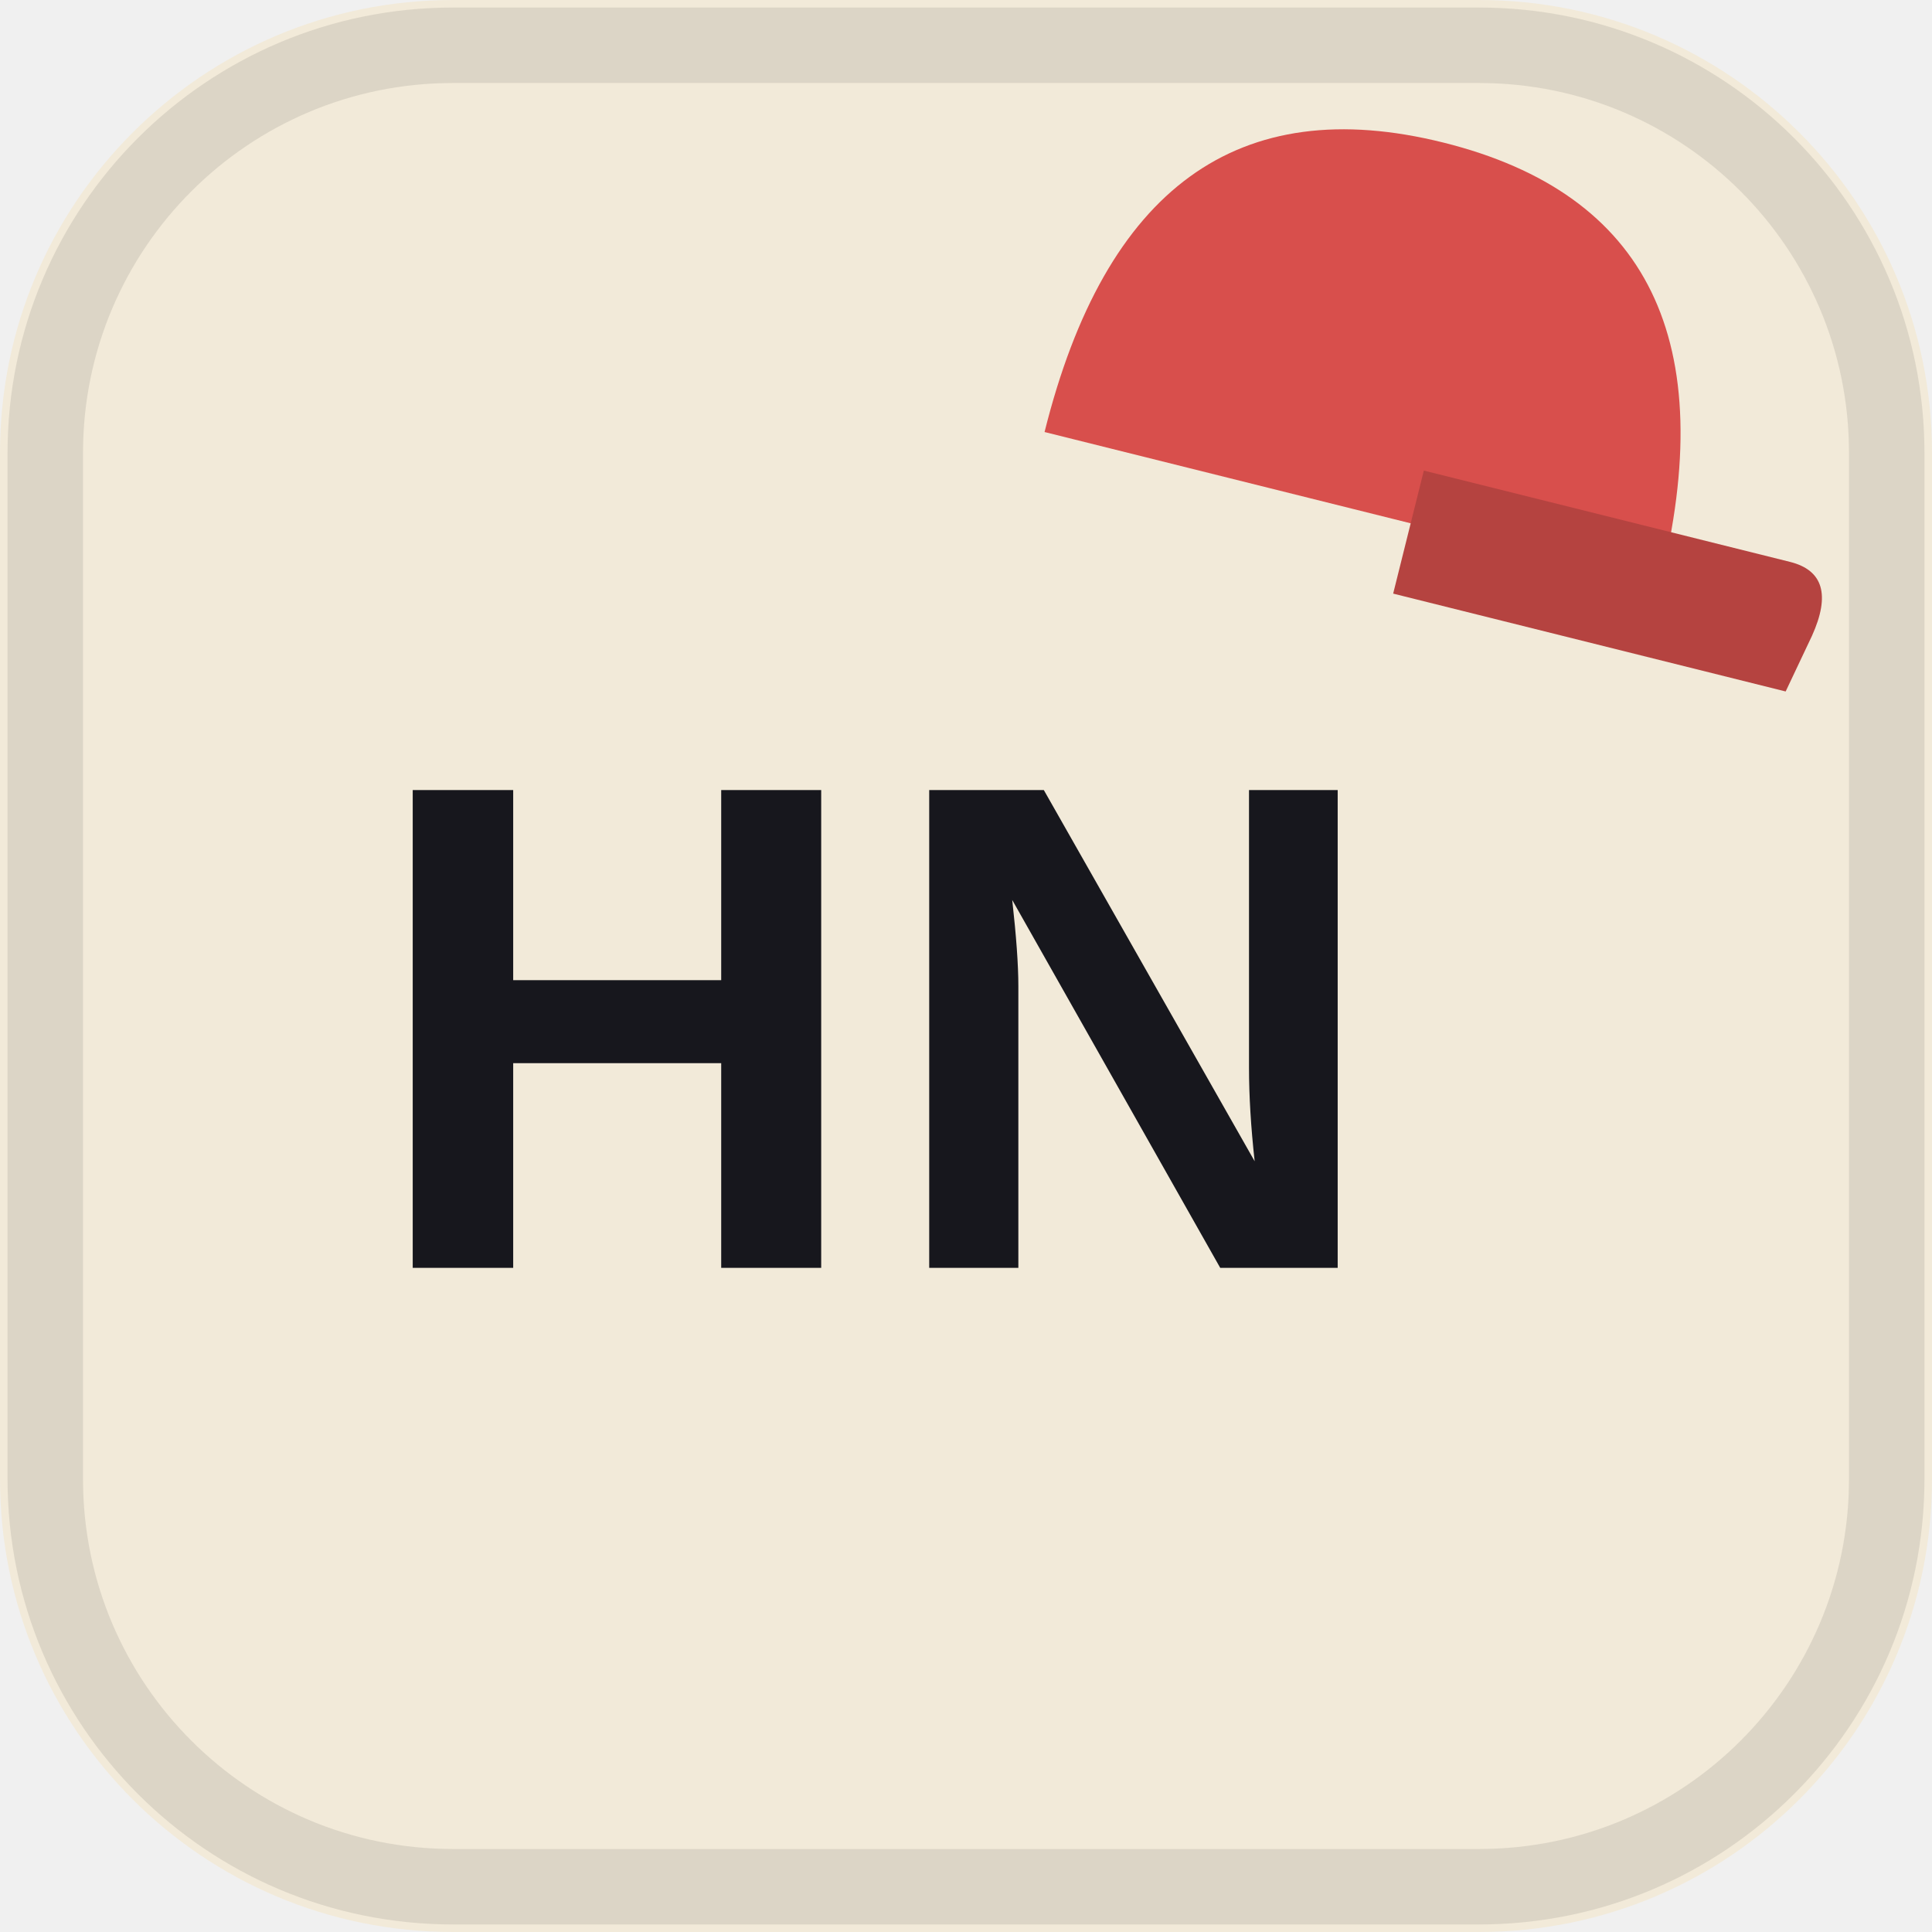
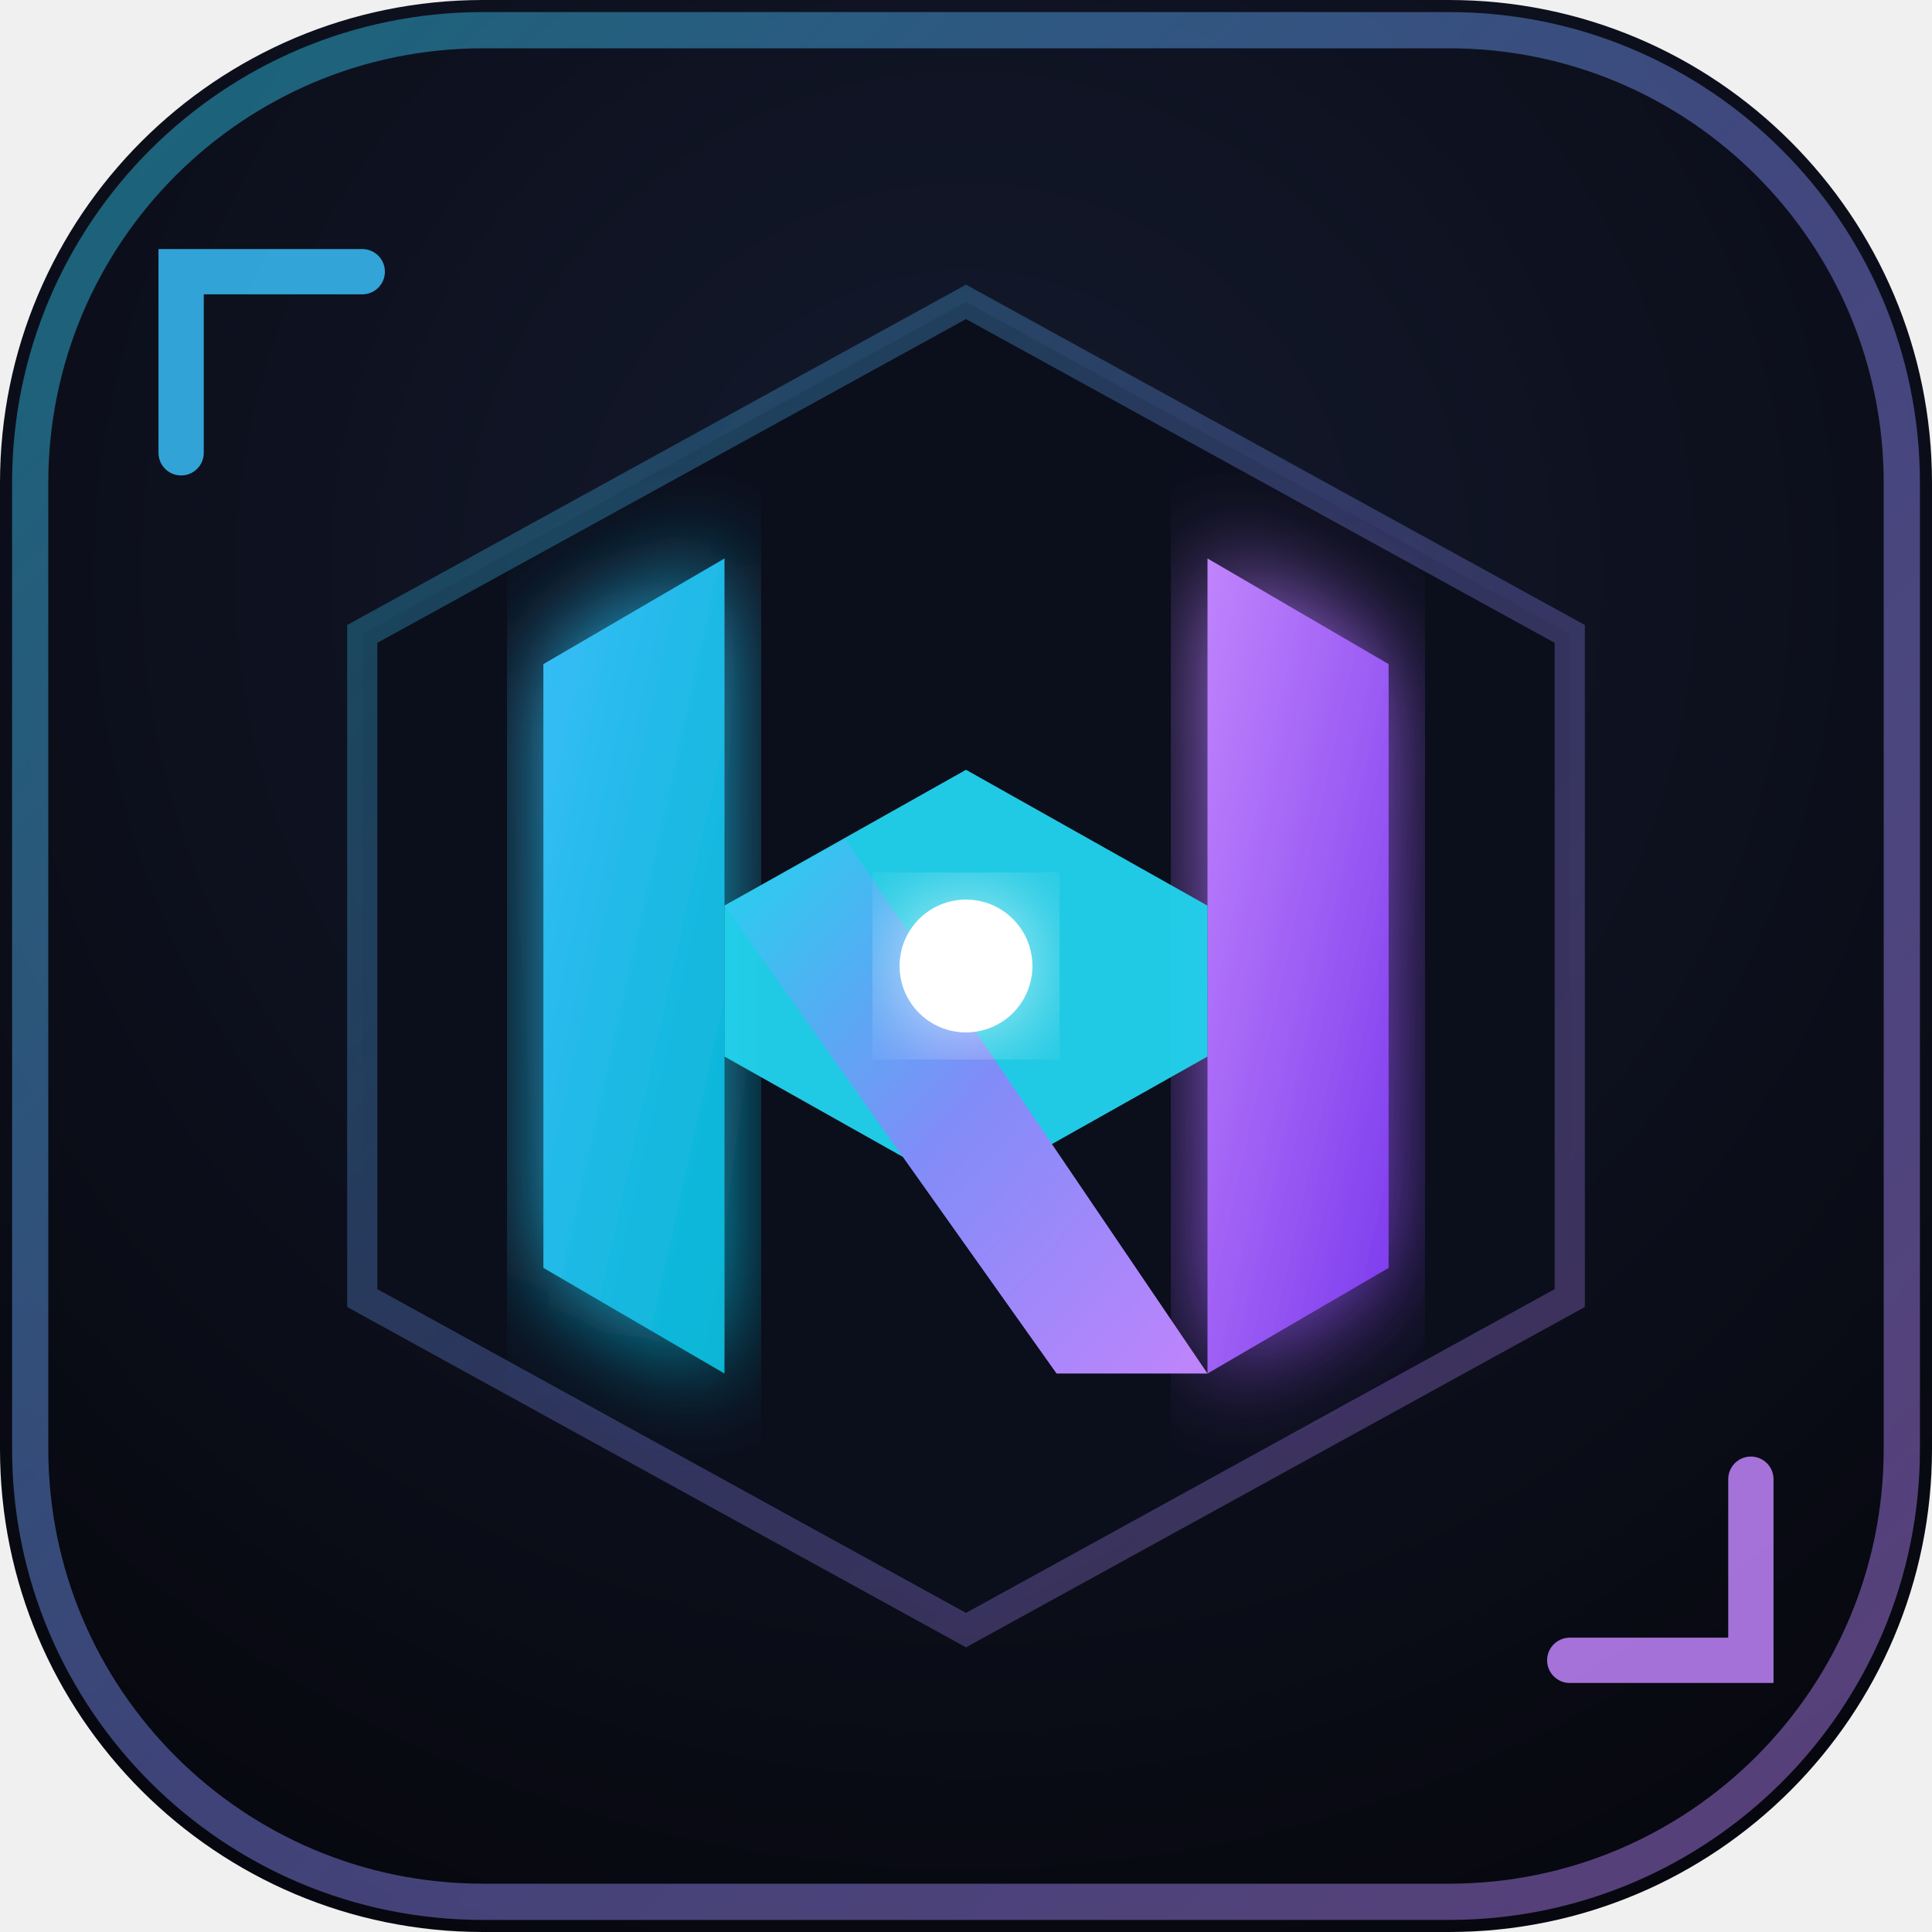
- <svg xmlns="http://www.w3.org/2000/svg" viewBox="0 0 64 64">
-   <rect width="64" height="64" rx="15" fill="#f2ead9" />
-   <rect x="1.5" y="1.5" width="61" height="61" rx="13.5" fill="none" stroke="#17171d" stroke-opacity="0.1" stroke-width="2.5" />
-   <text x="29" y="42" font-family="'Arial Black', Arial, sans-serif" font-size="23" font-weight="900" fill="#17171d" text-anchor="middle" letter-spacing="0.5">HN</text>
-   <g transform="translate(46 12) rotate(14)">
-     <path d="M -10.5 5 Q -10.5 -7.5 0 -7.5 Q 10.5 -7.5 10.5 5 Z" fill="#d84f4c" />
-     <path d="M 2 3.2 L 14.5 3.2 Q 16.2 3.2 15.8 5.4 L 15.4 7.4 L 2 7.4 Z" fill="#b54340" />
-   </g>
+ <svg xmlns="http://www.w3.org/2000/svg" viewBox="0 0 64 64" width="64" height="64" fill="none">
+   <defs>
+     <radialGradient id="bgGlow" cx="50%" cy="30%" r="75%">
+       <stop offset="0%" stop-color="#141a2e" />
+       <stop offset="100%" stop-color="#07080f" />
+     </radialGradient>
+     <linearGradient id="cyanGrad" x1="0%" y1="0%" x2="100%" y2="100%">
+       <stop offset="0%" stop-color="#38bdf8" />
+       <stop offset="100%" stop-color="#06b6d4" />
+     </linearGradient>
+     <linearGradient id="purpleGrad" x1="0%" y1="0%" x2="100%" y2="100%">
+       <stop offset="0%" stop-color="#c084fc" />
+       <stop offset="100%" stop-color="#7c3aed" />
+     </linearGradient>
+     <linearGradient id="edgeGrad" x1="0%" y1="0%" x2="100%" y2="100%">
+       <stop offset="0%" stop-color="#22d3ee" />
+       <stop offset="50%" stop-color="#818cf8" />
+       <stop offset="100%" stop-color="#c084fc" />
+     </linearGradient>
+     <filter id="neonGlow" x="-20%" y="-20%" width="140%" height="140%">
+       <feGaussianBlur stdDeviation="1.8" result="blur" />
+       <feComposite in="SourceGraphic" in2="blur" operator="over" />
+     </filter>
+   </defs>
+   <rect width="64" height="64" rx="16" fill="url(#bgGlow)" />
+   <rect x="1" y="1" width="62" height="62" rx="15" stroke="url(#edgeGrad)" stroke-width="1.2" stroke-opacity="0.45" />
+   <path d="M 6 15 L 6 9 L 12 9" stroke="#38bdf8" stroke-width="1.5" stroke-linecap="round" opacity="0.85" />
+   <path d="M 58 49 L 58 55 L 52 55" stroke="#c084fc" stroke-width="1.5" stroke-linecap="round" opacity="0.85" />
+   <polygon points="32,10 52,21 52,43 32,54 12,43 12,21" fill="#0b0e1b" stroke="url(#edgeGrad)" stroke-width="1" stroke-opacity="0.3" />
+   <path d="M 18 22 L 24 18.5 L 24 45.5 L 18 42 Z" fill="url(#cyanGrad)" filter="url(#neonGlow)" />
+   <path d="M 40 18.5 L 46 22 L 46 42 L 40 45.5 Z" fill="url(#purpleGrad)" filter="url(#neonGlow)" />
+   <path d="M 24 30 L 32 25.5 L 40 30 L 40 35 L 32 39.5 L 24 35 Z" fill="#22d3ee" opacity="0.95" />
+   <path d="M 28 27.8 L 40 45.5 L 35 45.5 L 24 30 Z" fill="url(#edgeGrad)" />
+   <circle cx="32" cy="32" r="2.2" fill="#ffffff" filter="url(#neonGlow)" />
</svg>
